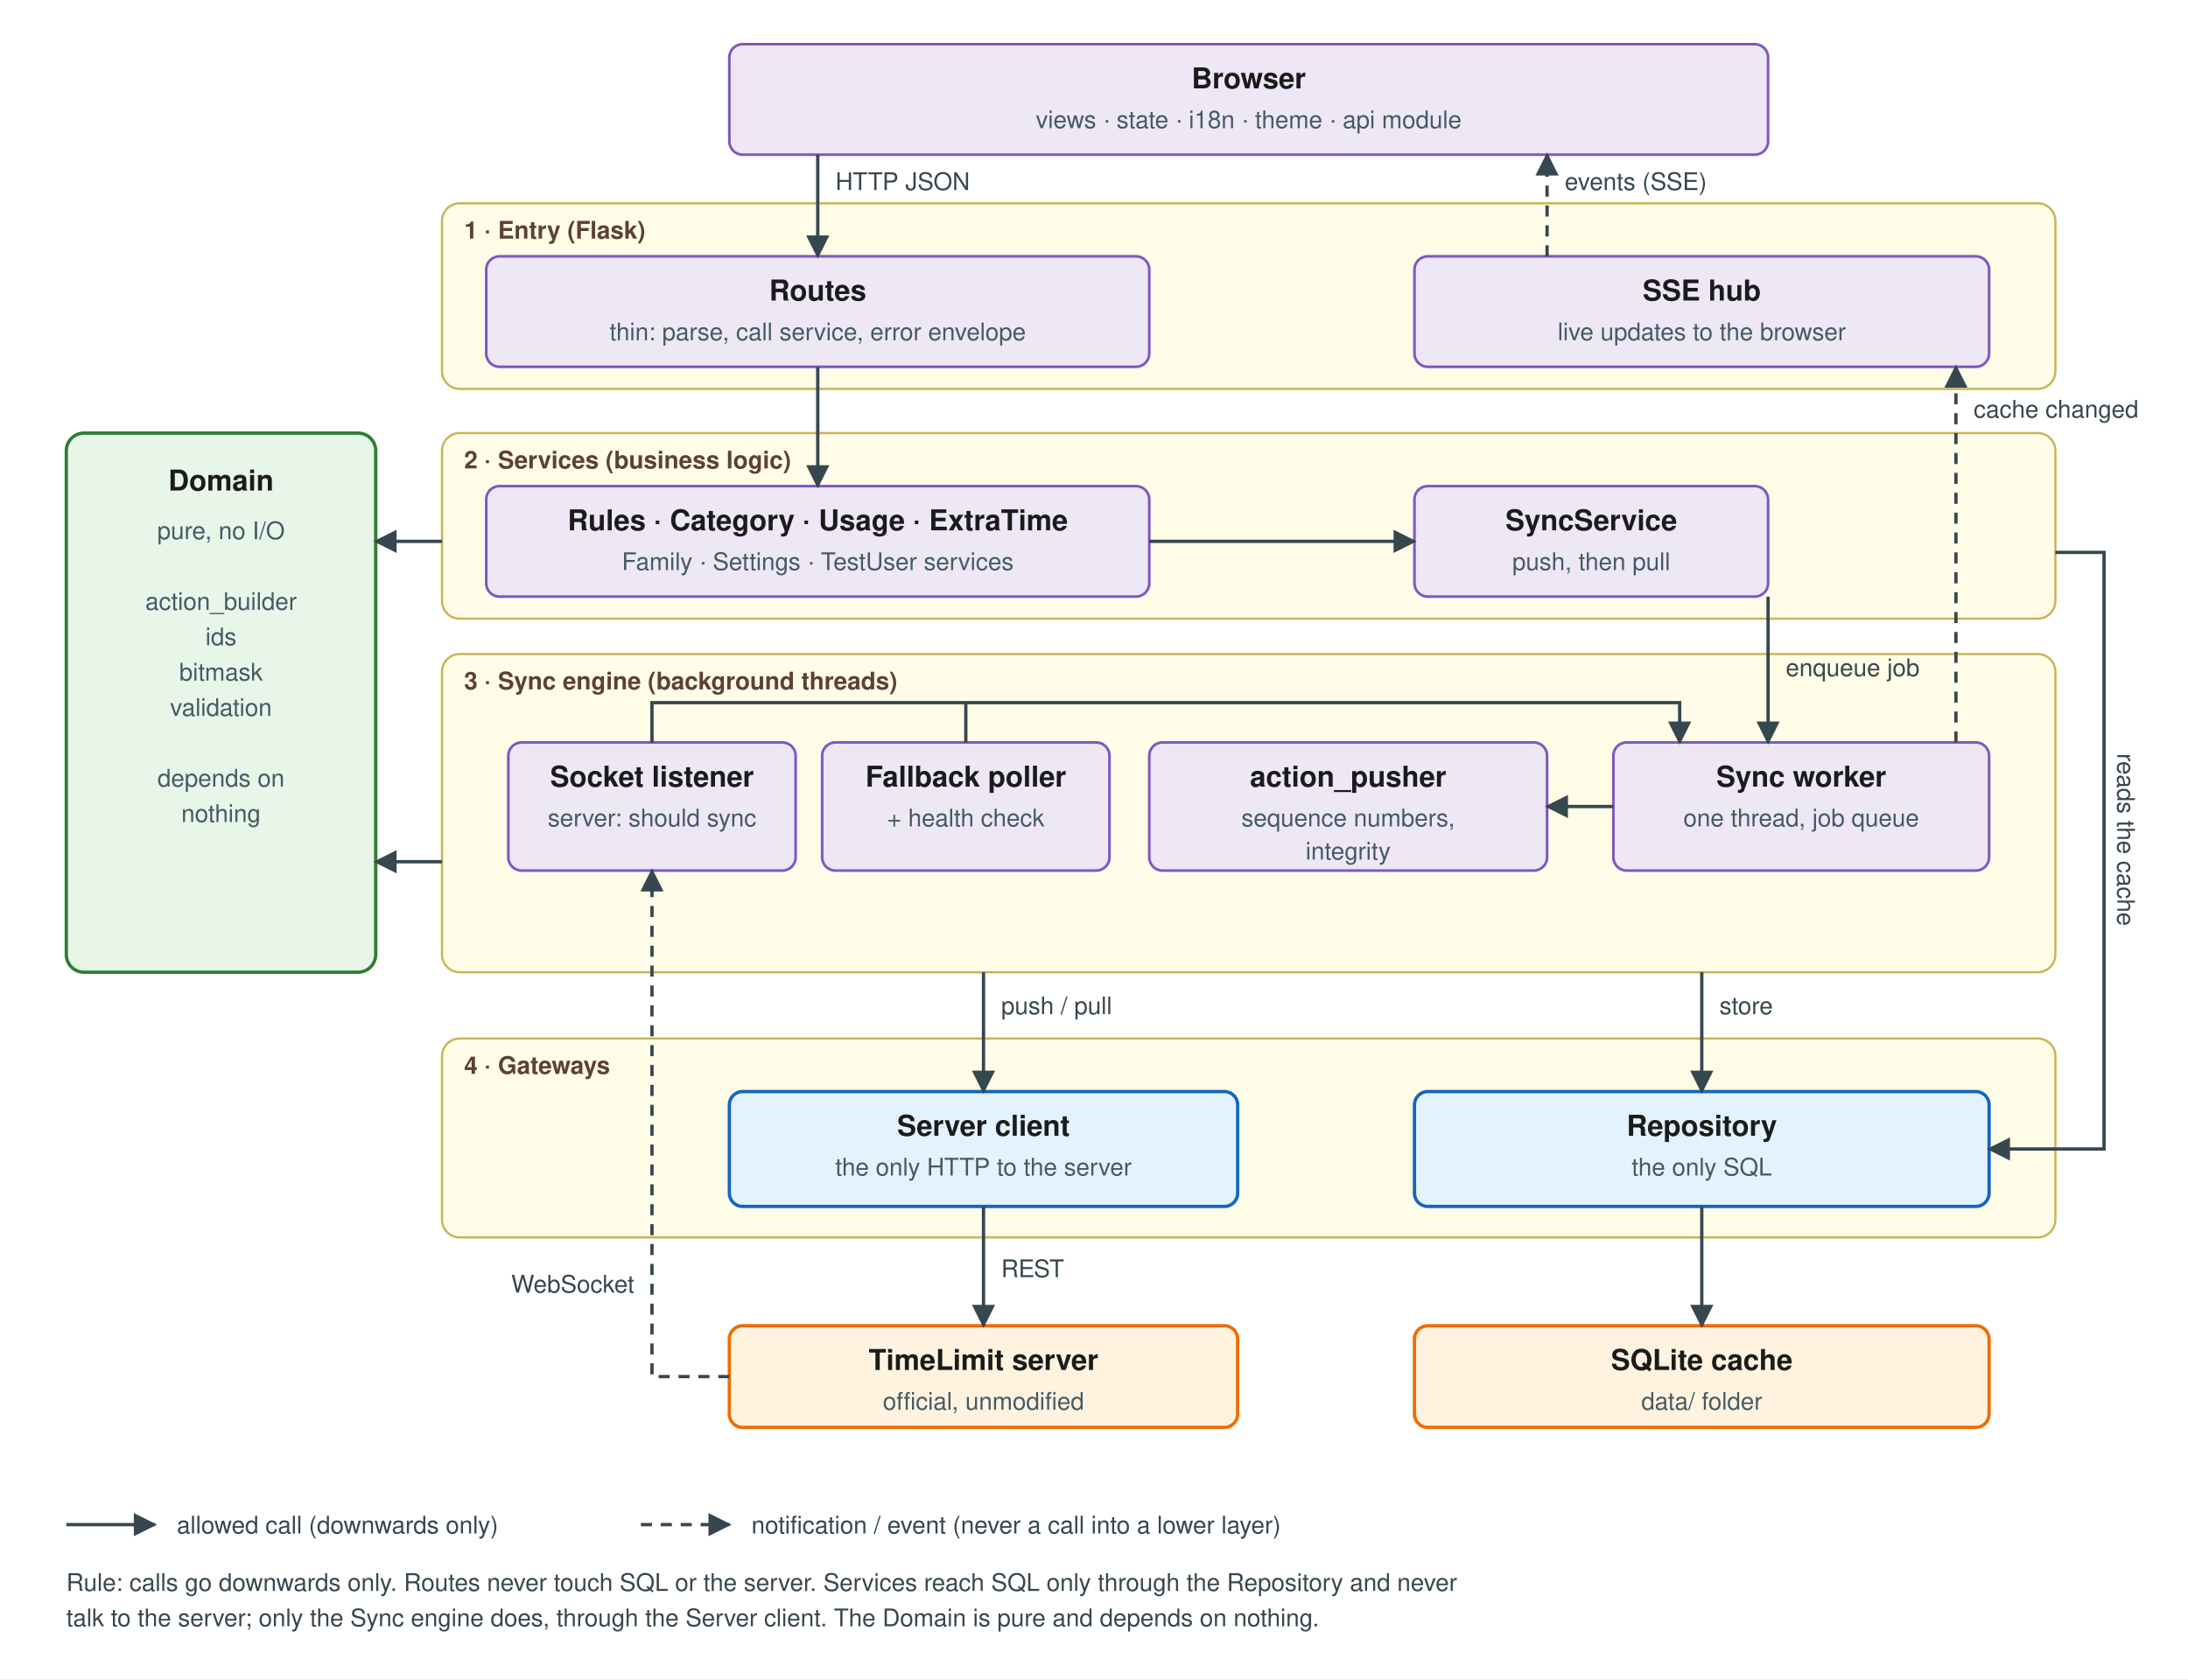
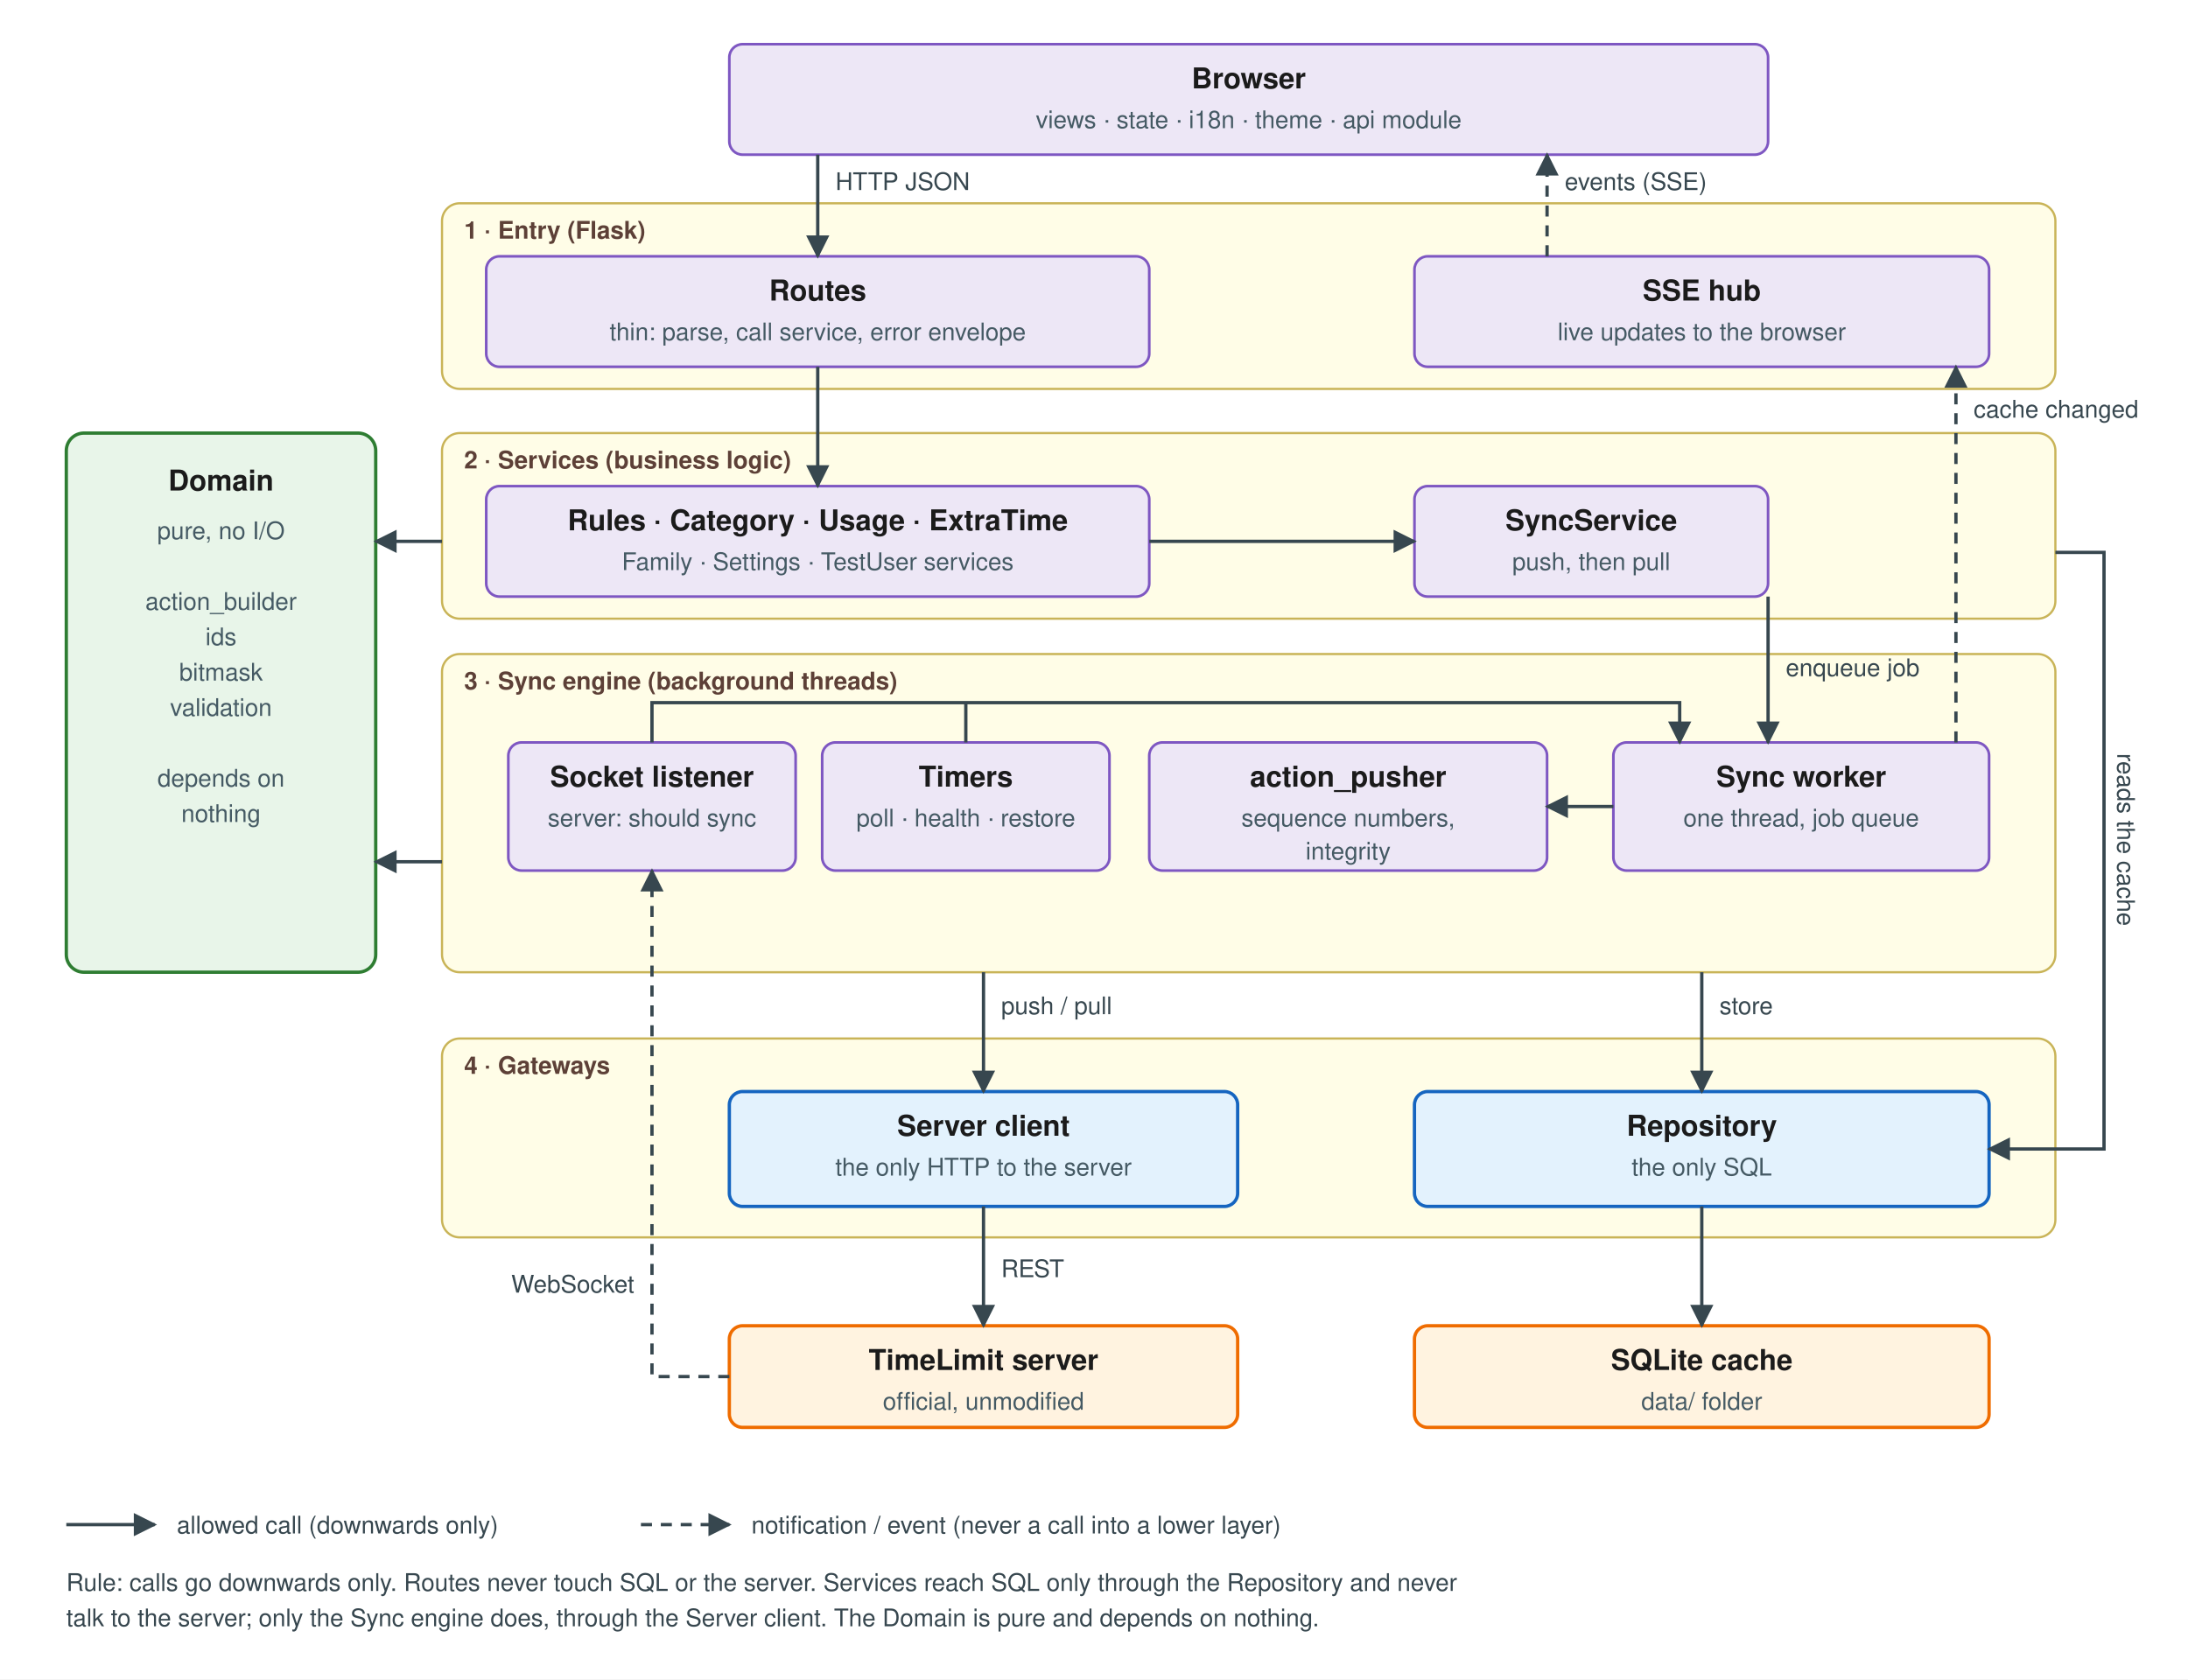
<svg xmlns="http://www.w3.org/2000/svg" viewBox="0 0 990 760" width="990" height="760" font-family="Segoe UI, Helvetica, Arial, sans-serif">
  <defs>
    <marker id="h" viewBox="0 0 10 10" refX="9" refY="5" markerWidth="7" markerHeight="7" orient="auto-start-reverse">
      <path d="M0 0 L10 5 L0 10 z" fill="#37474f" />
    </marker>
  </defs>
  <style>
.t{font-size:13px;font-weight:600;text-anchor:middle;fill:#1b1b1b}
.s{font-size:11px;text-anchor:middle;fill:#455a64}
.bl{font-size:11px;font-weight:600;fill:#5d4037}
.lb{font-size:11px;fill:#37474f}
.b{fill:#ede7f6;stroke:#7e57c2;stroke-width:1.2}
.g{fill:#e3f2fd;stroke:#1565c0;stroke-width:1.5}
.x{fill:#fff3e0;stroke:#ef6c00;stroke-width:1.5}
.dom{fill:#e8f5e9;stroke:#2e7d32;stroke-width:1.5}
.band{fill:#fffde7;stroke:#c9b458;stroke-width:1}
.a{fill:none;stroke:#37474f;stroke-width:1.5}
.ad{fill:none;stroke:#37474f;stroke-width:1.5;stroke-dasharray:5 4}
</style>
  <rect width="990" height="760" fill="#ffffff" />
  <rect x="200" y="92" width="730" height="84" rx="8" class="band" />
  <text x="210" y="108" class="bl">1 · Entry (Flask)</text>
  <rect x="200" y="196" width="730" height="84" rx="8" class="band" />
  <text x="210" y="212" class="bl">2 · Services (business logic)</text>
  <rect x="200" y="296" width="730" height="144" rx="8" class="band" />
  <text x="210" y="312" class="bl">3 · Sync engine (background threads)</text>
  <rect x="200" y="470" width="730" height="90" rx="8" class="band" />
  <text x="210" y="486" class="bl">4 · Gateways</text>
  <rect x="30" y="196" width="140" height="244" rx="8" class="dom" />
  <text x="100" y="222" class="t">Domain</text>
  <text x="100" y="244" class="s">pure, no I/O</text>
  <text x="100" y="260" class="s" />
  <text x="100" y="276" class="s">action_builder</text>
  <text x="100" y="292" class="s">ids</text>
  <text x="100" y="308" class="s">bitmask</text>
  <text x="100" y="324" class="s">validation</text>
  <text x="100" y="340" class="s" />
  <text x="100" y="356" class="s">depends on</text>
  <text x="100" y="372" class="s">nothing</text>
  <rect x="330" y="20" width="470" height="50" rx="6" class="b" />
  <text x="565.0" y="40" class="t">Browser</text>
  <text x="565.0" y="58" class="s">views · state · i18n · theme · api module</text>
  <rect x="220" y="116" width="300" height="50" rx="6" class="b" />
  <text x="370.0" y="136" class="t">Routes</text>
  <text x="370.0" y="154" class="s">thin: parse, call service, error envelope</text>
  <rect x="640" y="116" width="260" height="50" rx="6" class="b" />
  <text x="770.0" y="136" class="t">SSE hub</text>
  <text x="770.0" y="154" class="s">live updates to the browser</text>
  <rect x="220" y="220" width="300" height="50" rx="6" class="b" />
  <text x="370.0" y="240" class="t">Rules · Category · Usage · ExtraTime</text>
  <text x="370.0" y="258" class="s">Family · Settings · TestUser services</text>
  <rect x="640" y="220" width="160" height="50" rx="6" class="b" />
  <text x="720.0" y="240" class="t">SyncService</text>
  <text x="720.0" y="258" class="s">push, then pull</text>
  <rect x="230" y="336" width="130" height="58" rx="6" class="b" />
  <text x="295.0" y="356" class="t">Socket listener</text>
  <text x="295.0" y="374" class="s">server: should sync</text>
  <rect x="372" y="336" width="130" height="58" rx="6" class="b" />
-   <text x="437.0" y="356" class="t">Fallback poller</text>
-   <text x="437.0" y="374" class="s">+ health check</text>
+   <text x="437.0" y="356" class="t">Timers</text>
+   <text x="437.0" y="374" class="s">poll · health · restore</text>
  <rect x="520" y="336" width="180" height="58" rx="6" class="b" />
  <text x="610.0" y="356" class="t">action_pusher</text>
  <text x="610.0" y="374" class="s">sequence numbers,</text>
  <text x="610.0" y="389" class="s">integrity</text>
  <rect x="730" y="336" width="170" height="58" rx="6" class="b" />
  <text x="815.0" y="356" class="t">Sync worker</text>
  <text x="815.0" y="374" class="s">one thread, job queue</text>
  <rect x="330" y="494" width="230" height="52" rx="6" class="g" />
  <text x="445.0" y="514" class="t">Server client</text>
  <text x="445.0" y="532" class="s">the only HTTP to the server</text>
  <rect x="640" y="494" width="260" height="52" rx="6" class="g" />
  <text x="770.0" y="514" class="t">Repository</text>
  <text x="770.0" y="532" class="s">the only SQL</text>
  <rect x="330" y="600" width="230" height="46" rx="6" class="x" />
  <text x="445.0" y="620" class="t">TimeLimit server</text>
  <text x="445.0" y="638" class="s">official, unmodified</text>
  <rect x="640" y="600" width="260" height="46" rx="6" class="x" />
  <text x="770.0" y="620" class="t">SQLite cache</text>
  <text x="770.0" y="638" class="s">data/ folder</text>
  <path d="M370 70 V116" class="a" marker-end="url(#h)" />
  <text x="378" y="86" class="lb" text-anchor="start">HTTP JSON</text>
  <path d="M700 116 V70" class="ad" marker-end="url(#h)" />
  <text x="708" y="86" class="lb" text-anchor="start">events (SSE)</text>
  <path d="M370 166 V220" class="a" marker-end="url(#h)" />
  <path d="M520 245 H640" class="a" marker-end="url(#h)" />
  <path d="M800 270 V336" class="a" marker-end="url(#h)" />
  <text x="808" y="306" class="lb" text-anchor="start">enqueue job</text>
  <path d="M295 336 V318 H760 V336" class="a" marker-end="url(#h)" />
  <path d="M437 336 V318" class="a" />
  <path d="M730 365 H700" class="a" marker-end="url(#h)" />
  <path d="M885 336 V166" class="ad" marker-end="url(#h)" />
  <text x="893" y="189" class="lb" text-anchor="start">cache changed</text>
  <path d="M200 245 H170" class="a" marker-end="url(#h)" />
  <path d="M200 390 H170" class="a" marker-end="url(#h)" />
  <path d="M930 250 H952 V520 H900" class="a" marker-end="url(#h)" />
  <text x="958" y="380" class="lb" transform="rotate(90 958 380)" text-anchor="middle">reads the cache</text>
  <path d="M445 440 V494" class="a" marker-end="url(#h)" />
  <text x="453" y="459" class="lb" text-anchor="start">push / pull</text>
  <path d="M770 440 V494" class="a" marker-end="url(#h)" />
  <text x="778" y="459" class="lb" text-anchor="start">store</text>
  <path d="M445 546 V600" class="a" marker-end="url(#h)" />
  <text x="453" y="578" class="lb" text-anchor="start">REST</text>
  <path d="M770 546 V600" class="a" marker-end="url(#h)" />
  <path d="M330 623 H295 V394" class="ad" marker-end="url(#h)" />
  <text x="287" y="585" class="lb" text-anchor="end">WebSocket</text>
  <path d="M30 690 H70" class="a" marker-end="url(#h)" />
  <text x="80" y="694" class="lb">allowed call (downwards only)</text>
  <path d="M290 690 H330" class="ad" marker-end="url(#h)" />
  <text x="340" y="694" class="lb">notification / event (never a call into a lower layer)</text>
  <text x="30" y="720" class="lb">Rule: calls go downwards only. Routes never touch SQL or the server. Services reach SQL only through the Repository and never</text>
  <text x="30" y="736" class="lb">talk to the server; only the Sync engine does, through the Server client. The Domain is pure and depends on nothing.</text>
</svg>
